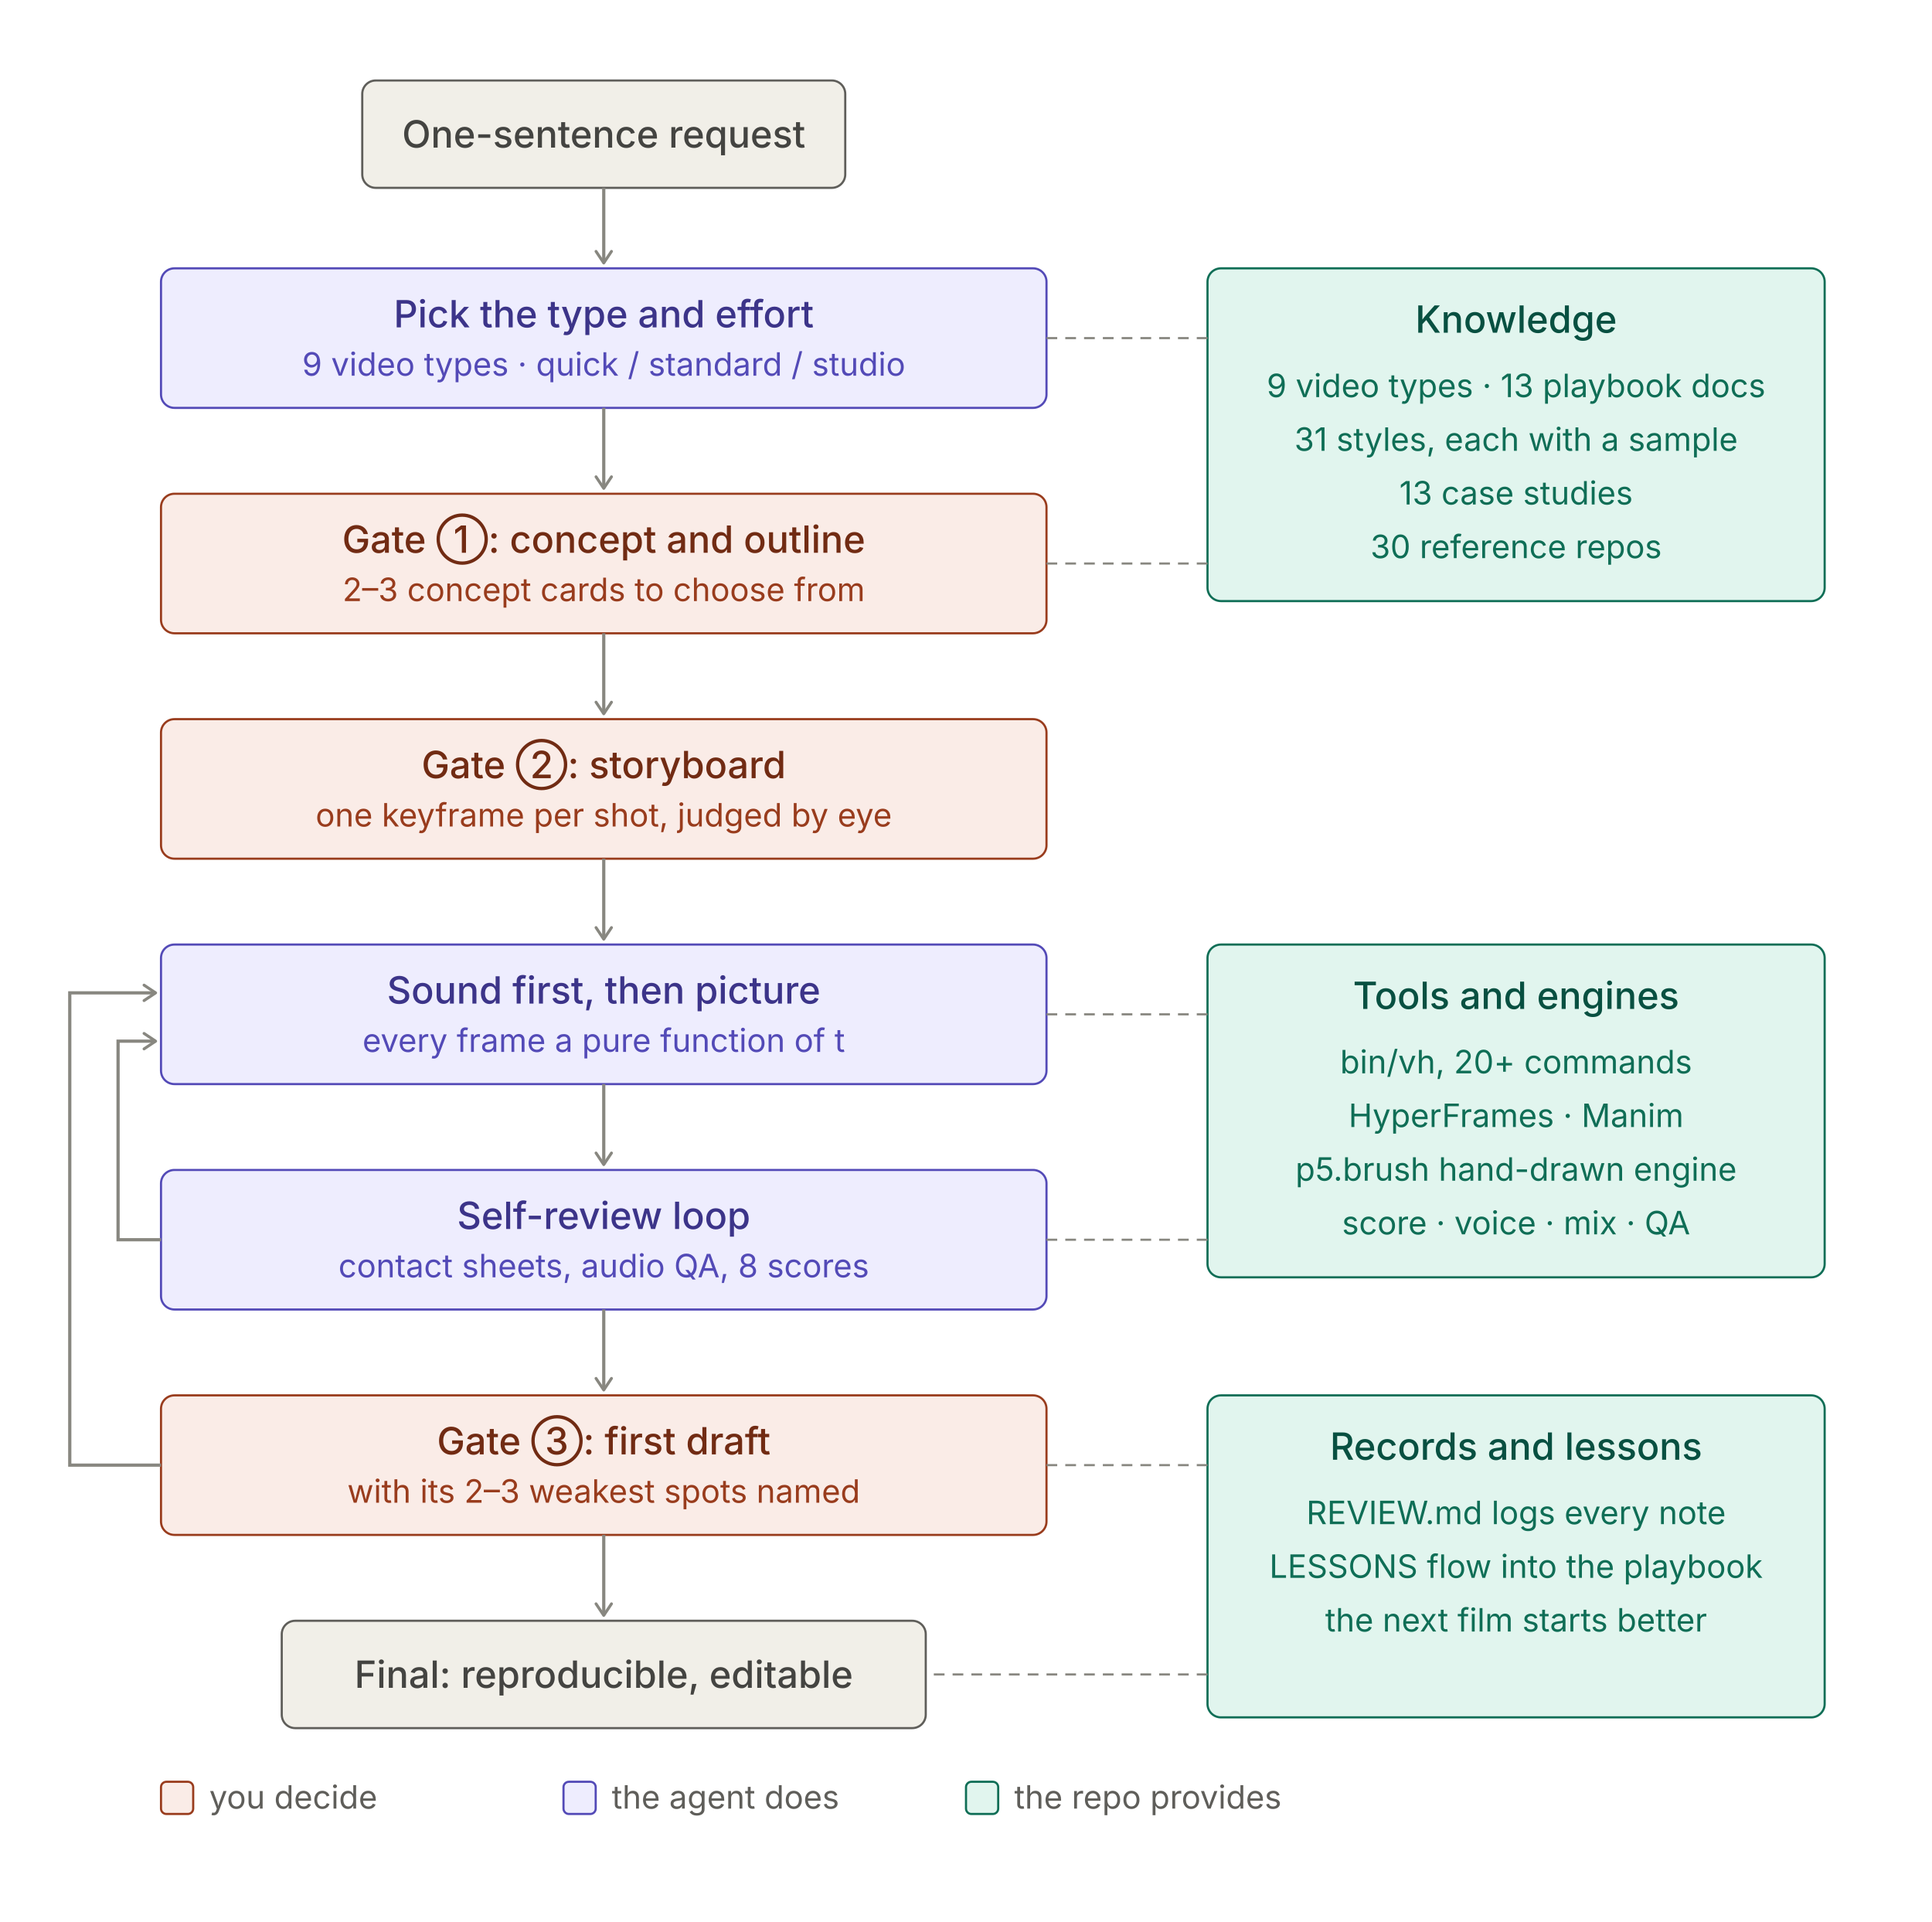
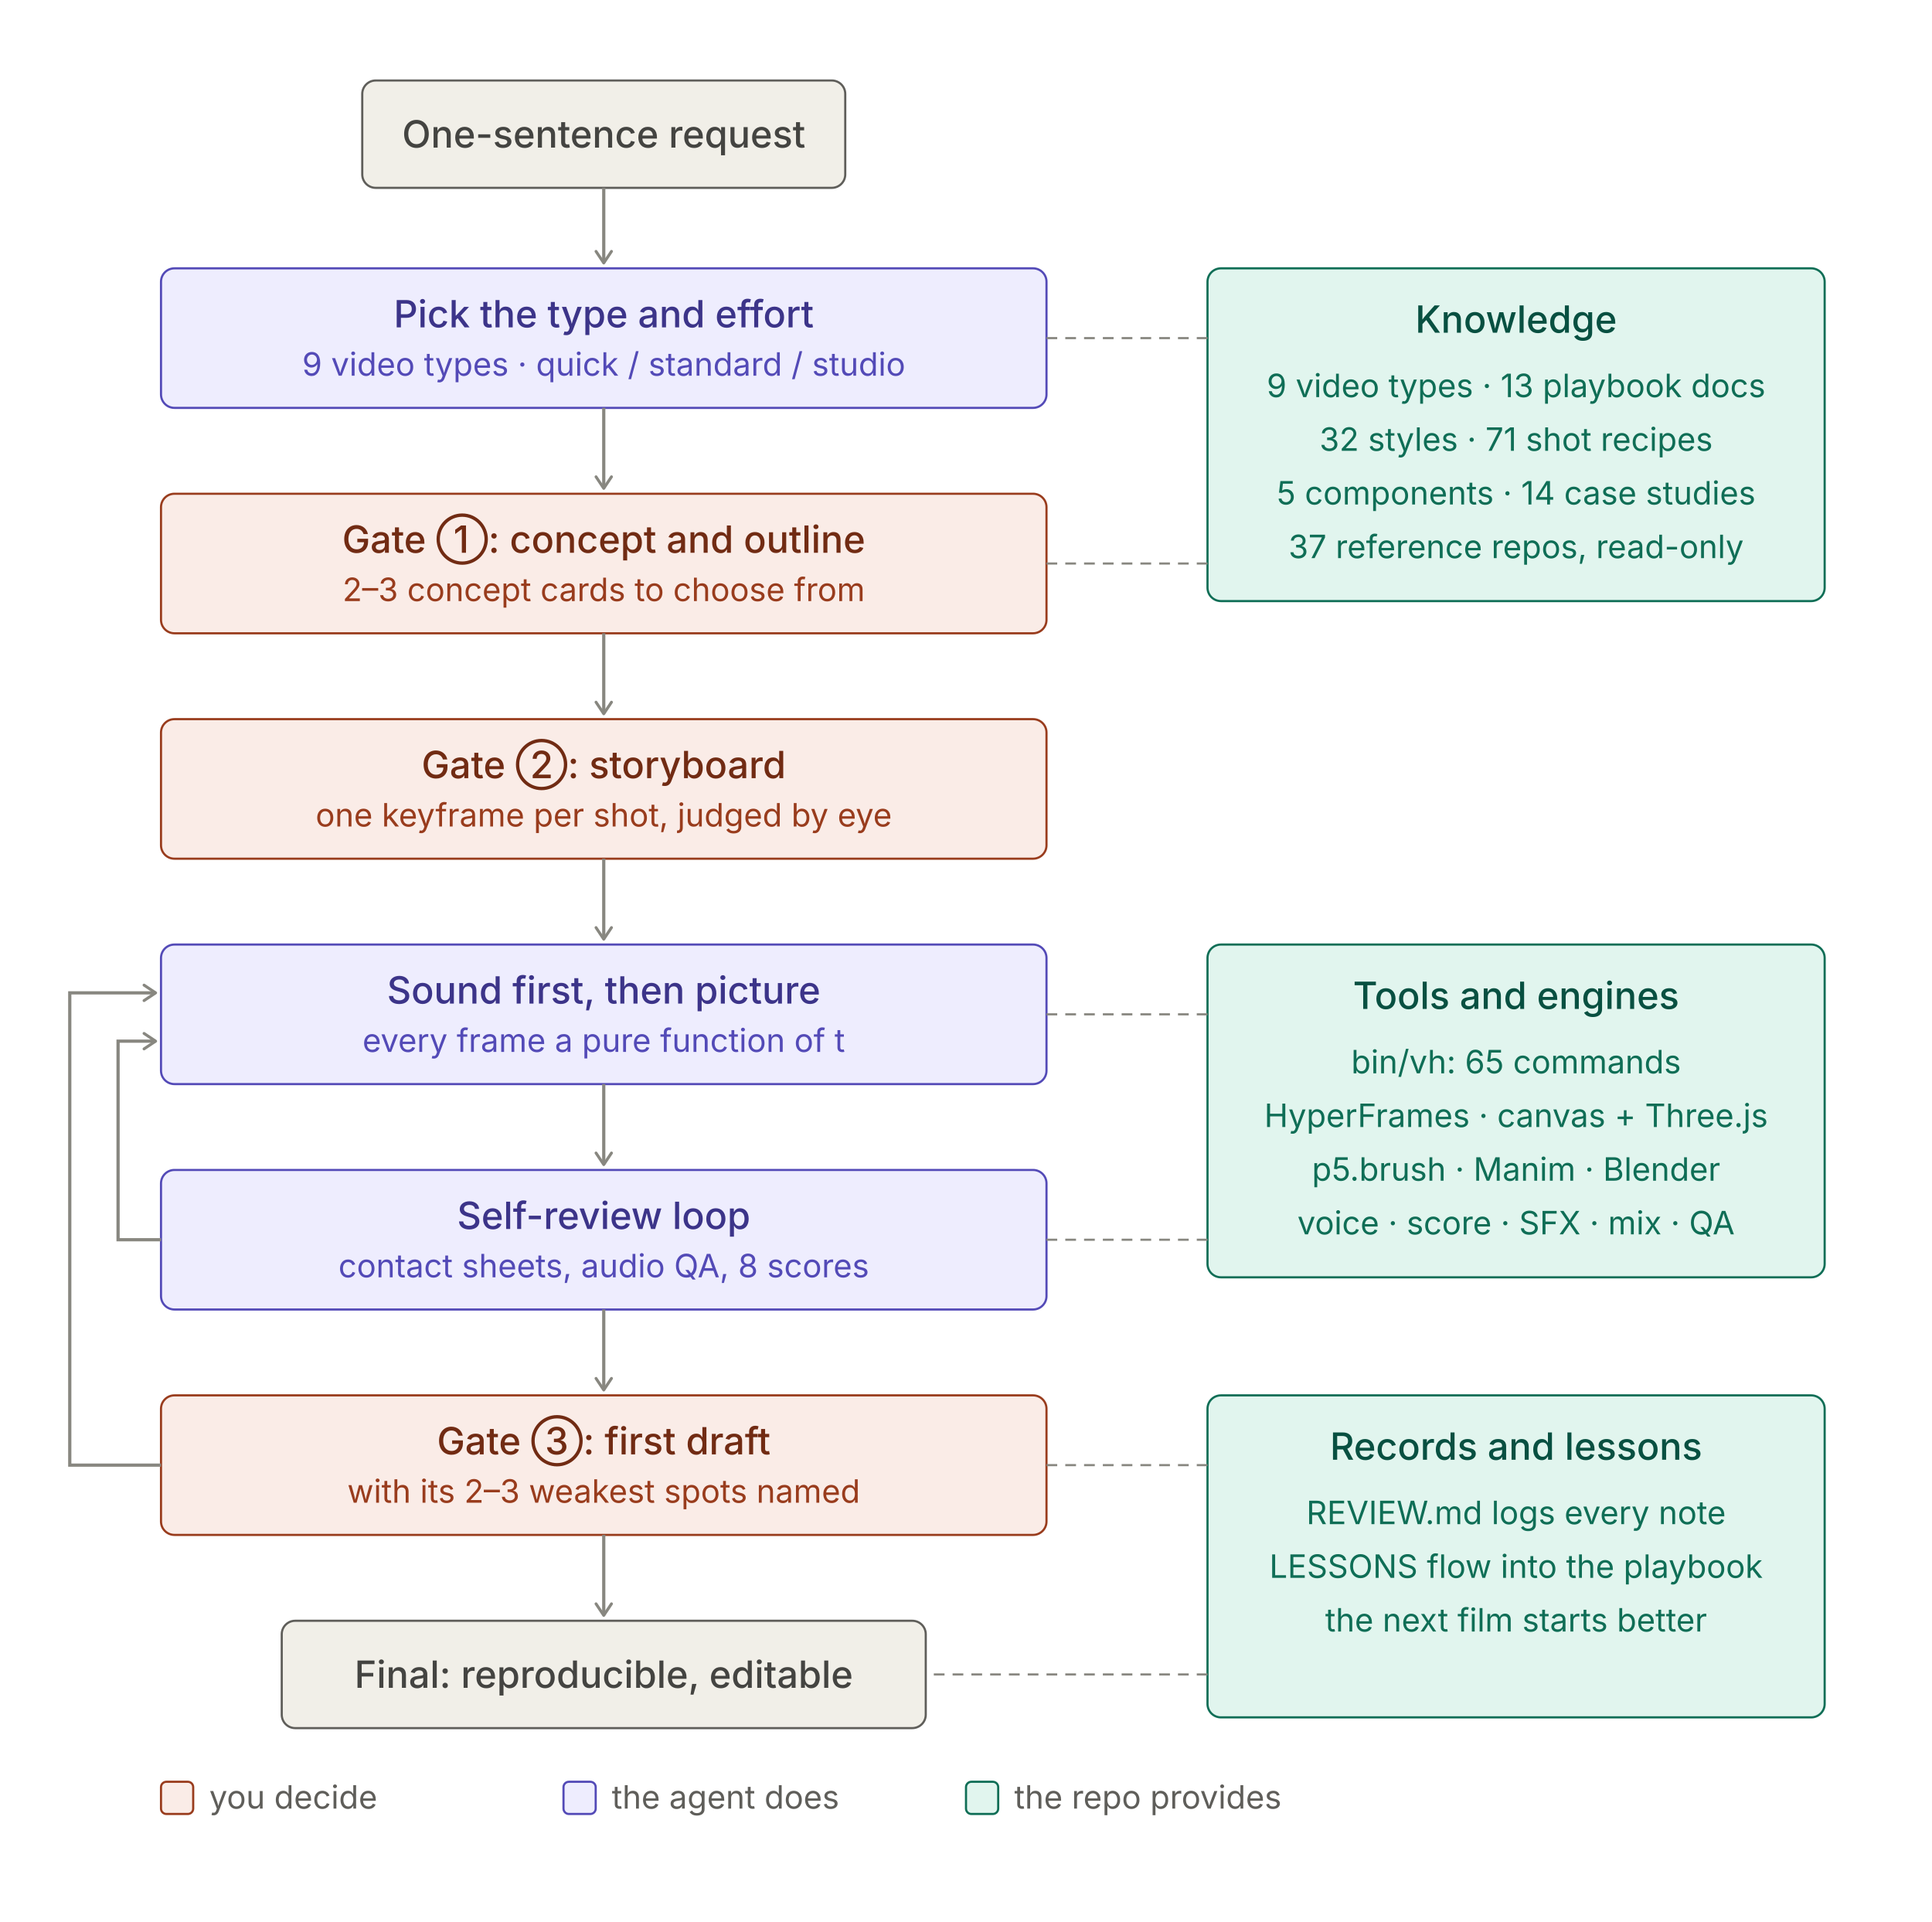
<svg xmlns="http://www.w3.org/2000/svg" width="720" height="716" viewBox="0 0 720 716" role="img">
  <style>
.t{font:500 14px system-ui,-apple-system,"PingFang SC","Noto Sans SC","Microsoft YaHei",sans-serif}
.s{font:400 12px system-ui,-apple-system,"PingFang SC","Noto Sans SC","Microsoft YaHei",sans-serif}
rect{stroke-width:0.8}
.pu rect{fill:#EEEDFE;stroke:#534AB7}.pu .t{fill:#3C3489}.pu .s{fill:#534AB7}
.co rect{fill:#FAECE7;stroke:#993C1D}.co .t{fill:#712B13}.co .s{fill:#993C1D}
.te rect{fill:#E1F5EE;stroke:#0F6E56}.te .t{fill:#085041}.te .s{fill:#0F6E56}
.gr rect{fill:#F1EFE8;stroke:#5F5E5A}.gr .t{fill:#444441}.gr .s{fill:#5F5E5A}
.ar{stroke:#888780;stroke-width:1.2;fill:none}.ld{stroke:#888780;stroke-width:0.8;stroke-dasharray:4 3;fill:none}
.ah{stroke:#888780;fill:none}.lg{fill:#5F5E5A}
@media (prefers-color-scheme:dark){
.pu rect{fill:#3C3489;stroke:#AFA9EC}.pu .t{fill:#EEEDFE}.pu .s{fill:#CECBF6}
.co rect{fill:#712B13;stroke:#F0997B}.co .t{fill:#FAECE7}.co .s{fill:#F5C4B3}
.te rect{fill:#085041;stroke:#5DCAA5}.te .t{fill:#E1F5EE}.te .s{fill:#9FE1CB}
.gr rect{fill:#444441;stroke:#B4B2A9}.gr .t{fill:#F1EFE8}.gr .s{fill:#D3D1C7}
.ar,.ld,.ah{stroke:#B4B2A9}.lg{fill:#B4B2A9}}
</style>
  <defs>
    <marker id="a" viewBox="0 0 10 10" refX="8" refY="5" markerWidth="6" markerHeight="6" orient="auto-start-reverse">
      <path class="ah" d="M2 1L8 5L2 9" stroke-width="1.5" stroke-linecap="round" stroke-linejoin="round" />
    </marker>
  </defs>
  <g class="gr">
    <rect x="135.0" y="30" width="180" height="40" rx="5" />
    <text class="t" x="225.0" y="55.0" text-anchor="middle">One-sentence request</text>
  </g>
  <line class="ar" x1="225.0" y1="70" x2="225.0" y2="98" marker-end="url(#a)" />
  <g class="pu">
    <rect x="60" y="100" width="330" height="52" rx="5" />
    <text class="t" x="225.0" y="122" text-anchor="middle">Pick the type and effort</text>
    <text class="s" x="225.0" y="140" text-anchor="middle">9 video types · quick / standard / studio</text>
  </g>
  <line class="ar" x1="225.0" y1="152" x2="225.0" y2="182" marker-end="url(#a)" />
  <g class="co">
    <rect x="60" y="184" width="330" height="52" rx="5" />
    <text class="t" x="225.0" y="206" text-anchor="middle">Gate ①: concept and outline</text>
    <text class="s" x="225.0" y="224" text-anchor="middle">2–3 concept cards to choose from</text>
  </g>
  <line class="ar" x1="225.0" y1="236" x2="225.0" y2="266" marker-end="url(#a)" />
  <g class="co">
    <rect x="60" y="268" width="330" height="52" rx="5" />
    <text class="t" x="225.0" y="290" text-anchor="middle">Gate ②: storyboard</text>
    <text class="s" x="225.0" y="308" text-anchor="middle">one keyframe per shot, judged by eye</text>
  </g>
  <line class="ar" x1="225.0" y1="320" x2="225.0" y2="350" marker-end="url(#a)" />
  <g class="pu">
    <rect x="60" y="352" width="330" height="52" rx="5" />
    <text class="t" x="225.0" y="374" text-anchor="middle">Sound first, then picture</text>
    <text class="s" x="225.0" y="392" text-anchor="middle">every frame a pure function of t</text>
  </g>
  <line class="ar" x1="225.0" y1="404" x2="225.0" y2="434" marker-end="url(#a)" />
  <g class="pu">
    <rect x="60" y="436" width="330" height="52" rx="5" />
    <text class="t" x="225.0" y="458" text-anchor="middle">Self-review loop</text>
    <text class="s" x="225.0" y="476" text-anchor="middle">contact sheets, audio QA, 8 scores</text>
  </g>
  <line class="ar" x1="225.0" y1="488" x2="225.0" y2="518" marker-end="url(#a)" />
  <g class="co">
    <rect x="60" y="520" width="330" height="52" rx="5" />
    <text class="t" x="225.0" y="542" text-anchor="middle">Gate ③: first draft</text>
    <text class="s" x="225.0" y="560" text-anchor="middle">with its 2–3 weakest spots named</text>
  </g>
  <line class="ar" x1="225.0" y1="572" x2="225.0" y2="602" marker-end="url(#a)" />
  <g class="gr">
    <rect x="105.0" y="604" width="240" height="40" rx="5" />
    <text class="t" x="225.0" y="629.0" text-anchor="middle">Final: reproducible, editable</text>
  </g>
  <path class="ar" d="M60 462 H44 V388 H58" marker-end="url(#a)" />
  <path class="ar" d="M60 546 H26 V370 H58" marker-end="url(#a)" />
  <g class="te">
    <rect x="450" y="100" width="230" height="124" rx="5" />
    <text class="t" x="565.0" y="124" text-anchor="middle">Knowledge</text>
    <text class="s" x="565.0" y="148" text-anchor="middle">9 video types · 13 playbook docs</text>
-     <text class="s" x="565.0" y="168" text-anchor="middle">31 styles, each with a sample</text>
-     <text class="s" x="565.0" y="188" text-anchor="middle">13 case studies</text>
-     <text class="s" x="565.0" y="208" text-anchor="middle">30 reference repos</text>
+     <text class="s" x="565.0" y="168" text-anchor="middle">32 styles · 71 shot recipes</text>
+     <text class="s" x="565.0" y="188" text-anchor="middle">5 components · 14 case studies</text>
+     <text class="s" x="565.0" y="208" text-anchor="middle">37 reference repos, read-only</text>
  </g>
  <line class="ld" x1="450" y1="126" x2="390" y2="126" />
  <line class="ld" x1="450" y1="210" x2="390" y2="210" />
  <g class="te">
    <rect x="450" y="352" width="230" height="124" rx="5" />
    <text class="t" x="565.0" y="376" text-anchor="middle">Tools and engines</text>
-     <text class="s" x="565.0" y="400" text-anchor="middle">bin/vh, 20+ commands</text>
-     <text class="s" x="565.0" y="420" text-anchor="middle">HyperFrames · Manim</text>
-     <text class="s" x="565.0" y="440" text-anchor="middle">p5.brush hand-drawn engine</text>
-     <text class="s" x="565.0" y="460" text-anchor="middle">score · voice · mix · QA</text>
+     <text class="s" x="565.0" y="400" text-anchor="middle">bin/vh: 65 commands</text>
+     <text class="s" x="565.0" y="420" text-anchor="middle">HyperFrames · canvas + Three.js</text>
+     <text class="s" x="565.0" y="440" text-anchor="middle">p5.brush · Manim · Blender</text>
+     <text class="s" x="565.0" y="460" text-anchor="middle">voice · score · SFX · mix · QA</text>
  </g>
  <line class="ld" x1="450" y1="378" x2="390" y2="378" />
  <line class="ld" x1="450" y1="462" x2="390" y2="462" />
  <g class="te">
    <rect x="450" y="520" width="230" height="120" rx="5" />
    <text class="t" x="565.0" y="544" text-anchor="middle">Records and lessons</text>
    <text class="s" x="565.0" y="568" text-anchor="middle">REVIEW.md logs every note</text>
    <text class="s" x="565.0" y="588" text-anchor="middle">LESSONS flow into the playbook</text>
    <text class="s" x="565.0" y="608" text-anchor="middle">the next film starts better</text>
  </g>
  <line class="ld" x1="450" y1="546" x2="390" y2="546" />
  <line class="ld" x1="450" y1="624" x2="345.0" y2="624" />
  <g class="co">
    <rect x="60" y="664" width="12" height="12" rx="2" />
  </g>
  <text class="s lg" x="78" y="674">you decide</text>
  <g class="pu">
    <rect x="210" y="664" width="12" height="12" rx="2" />
  </g>
  <text class="s lg" x="228" y="674">the agent does</text>
  <g class="te">
    <rect x="360" y="664" width="12" height="12" rx="2" />
  </g>
  <text class="s lg" x="378" y="674">the repo provides</text>
</svg>
